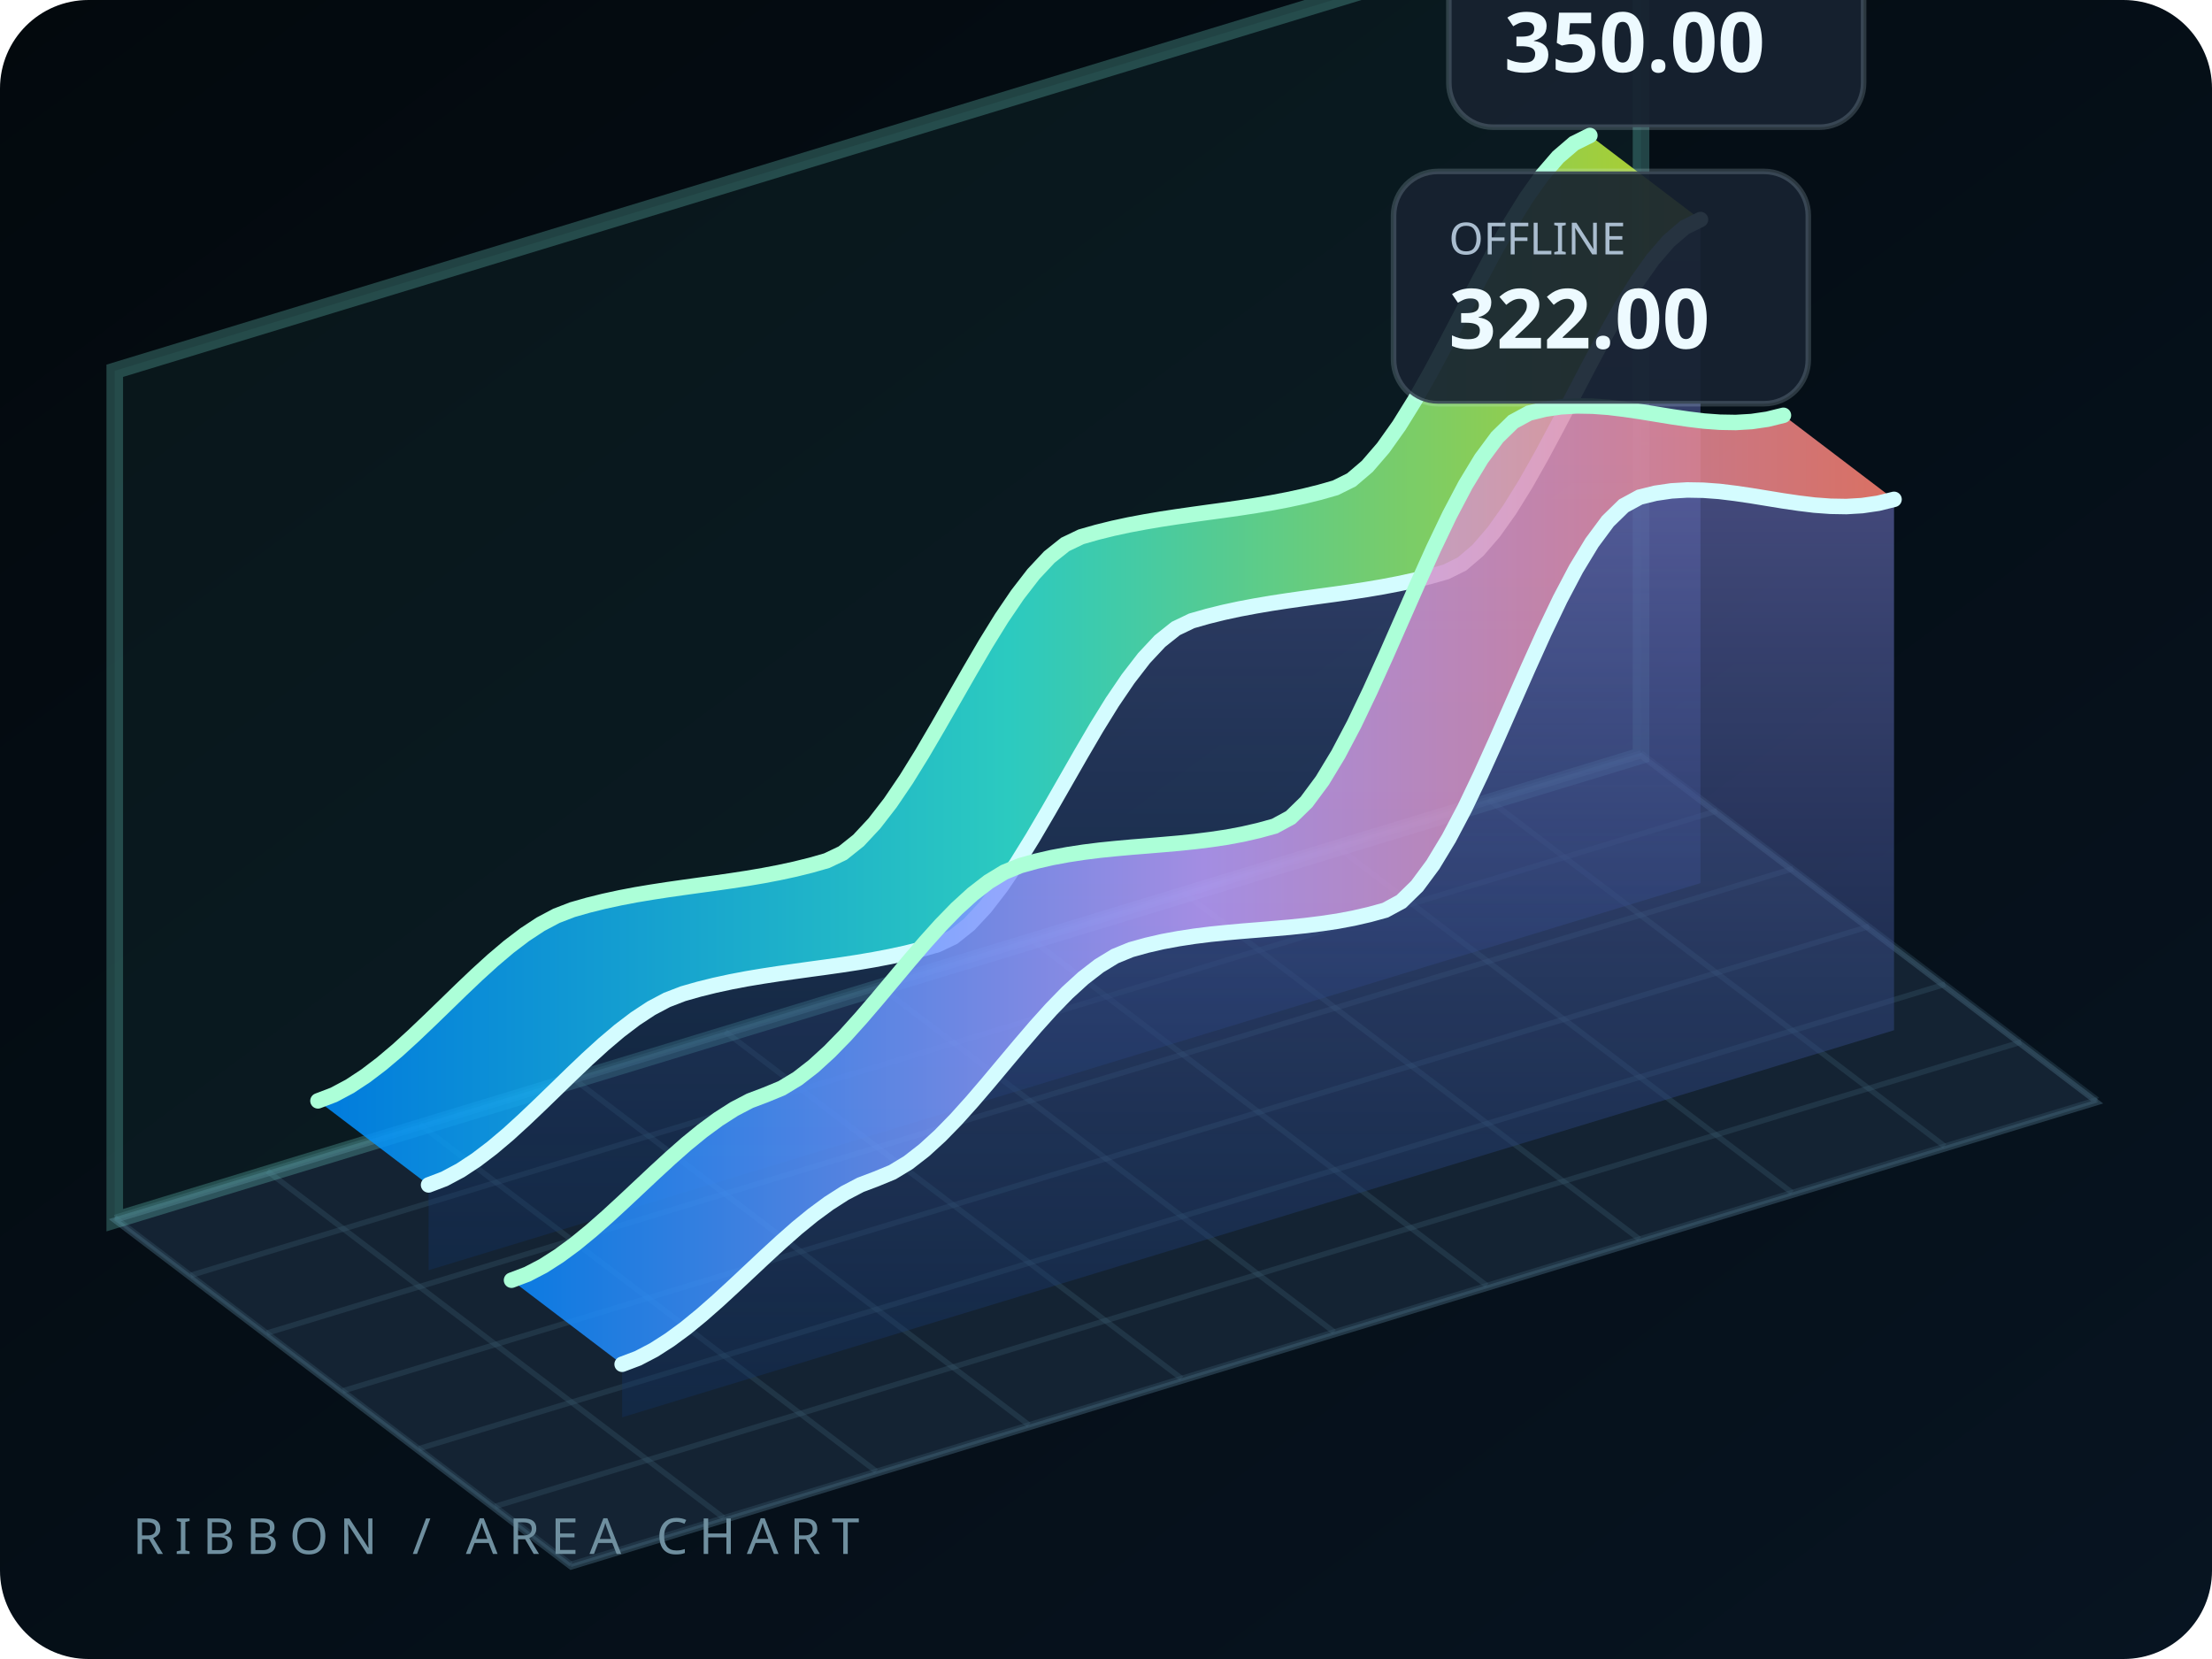
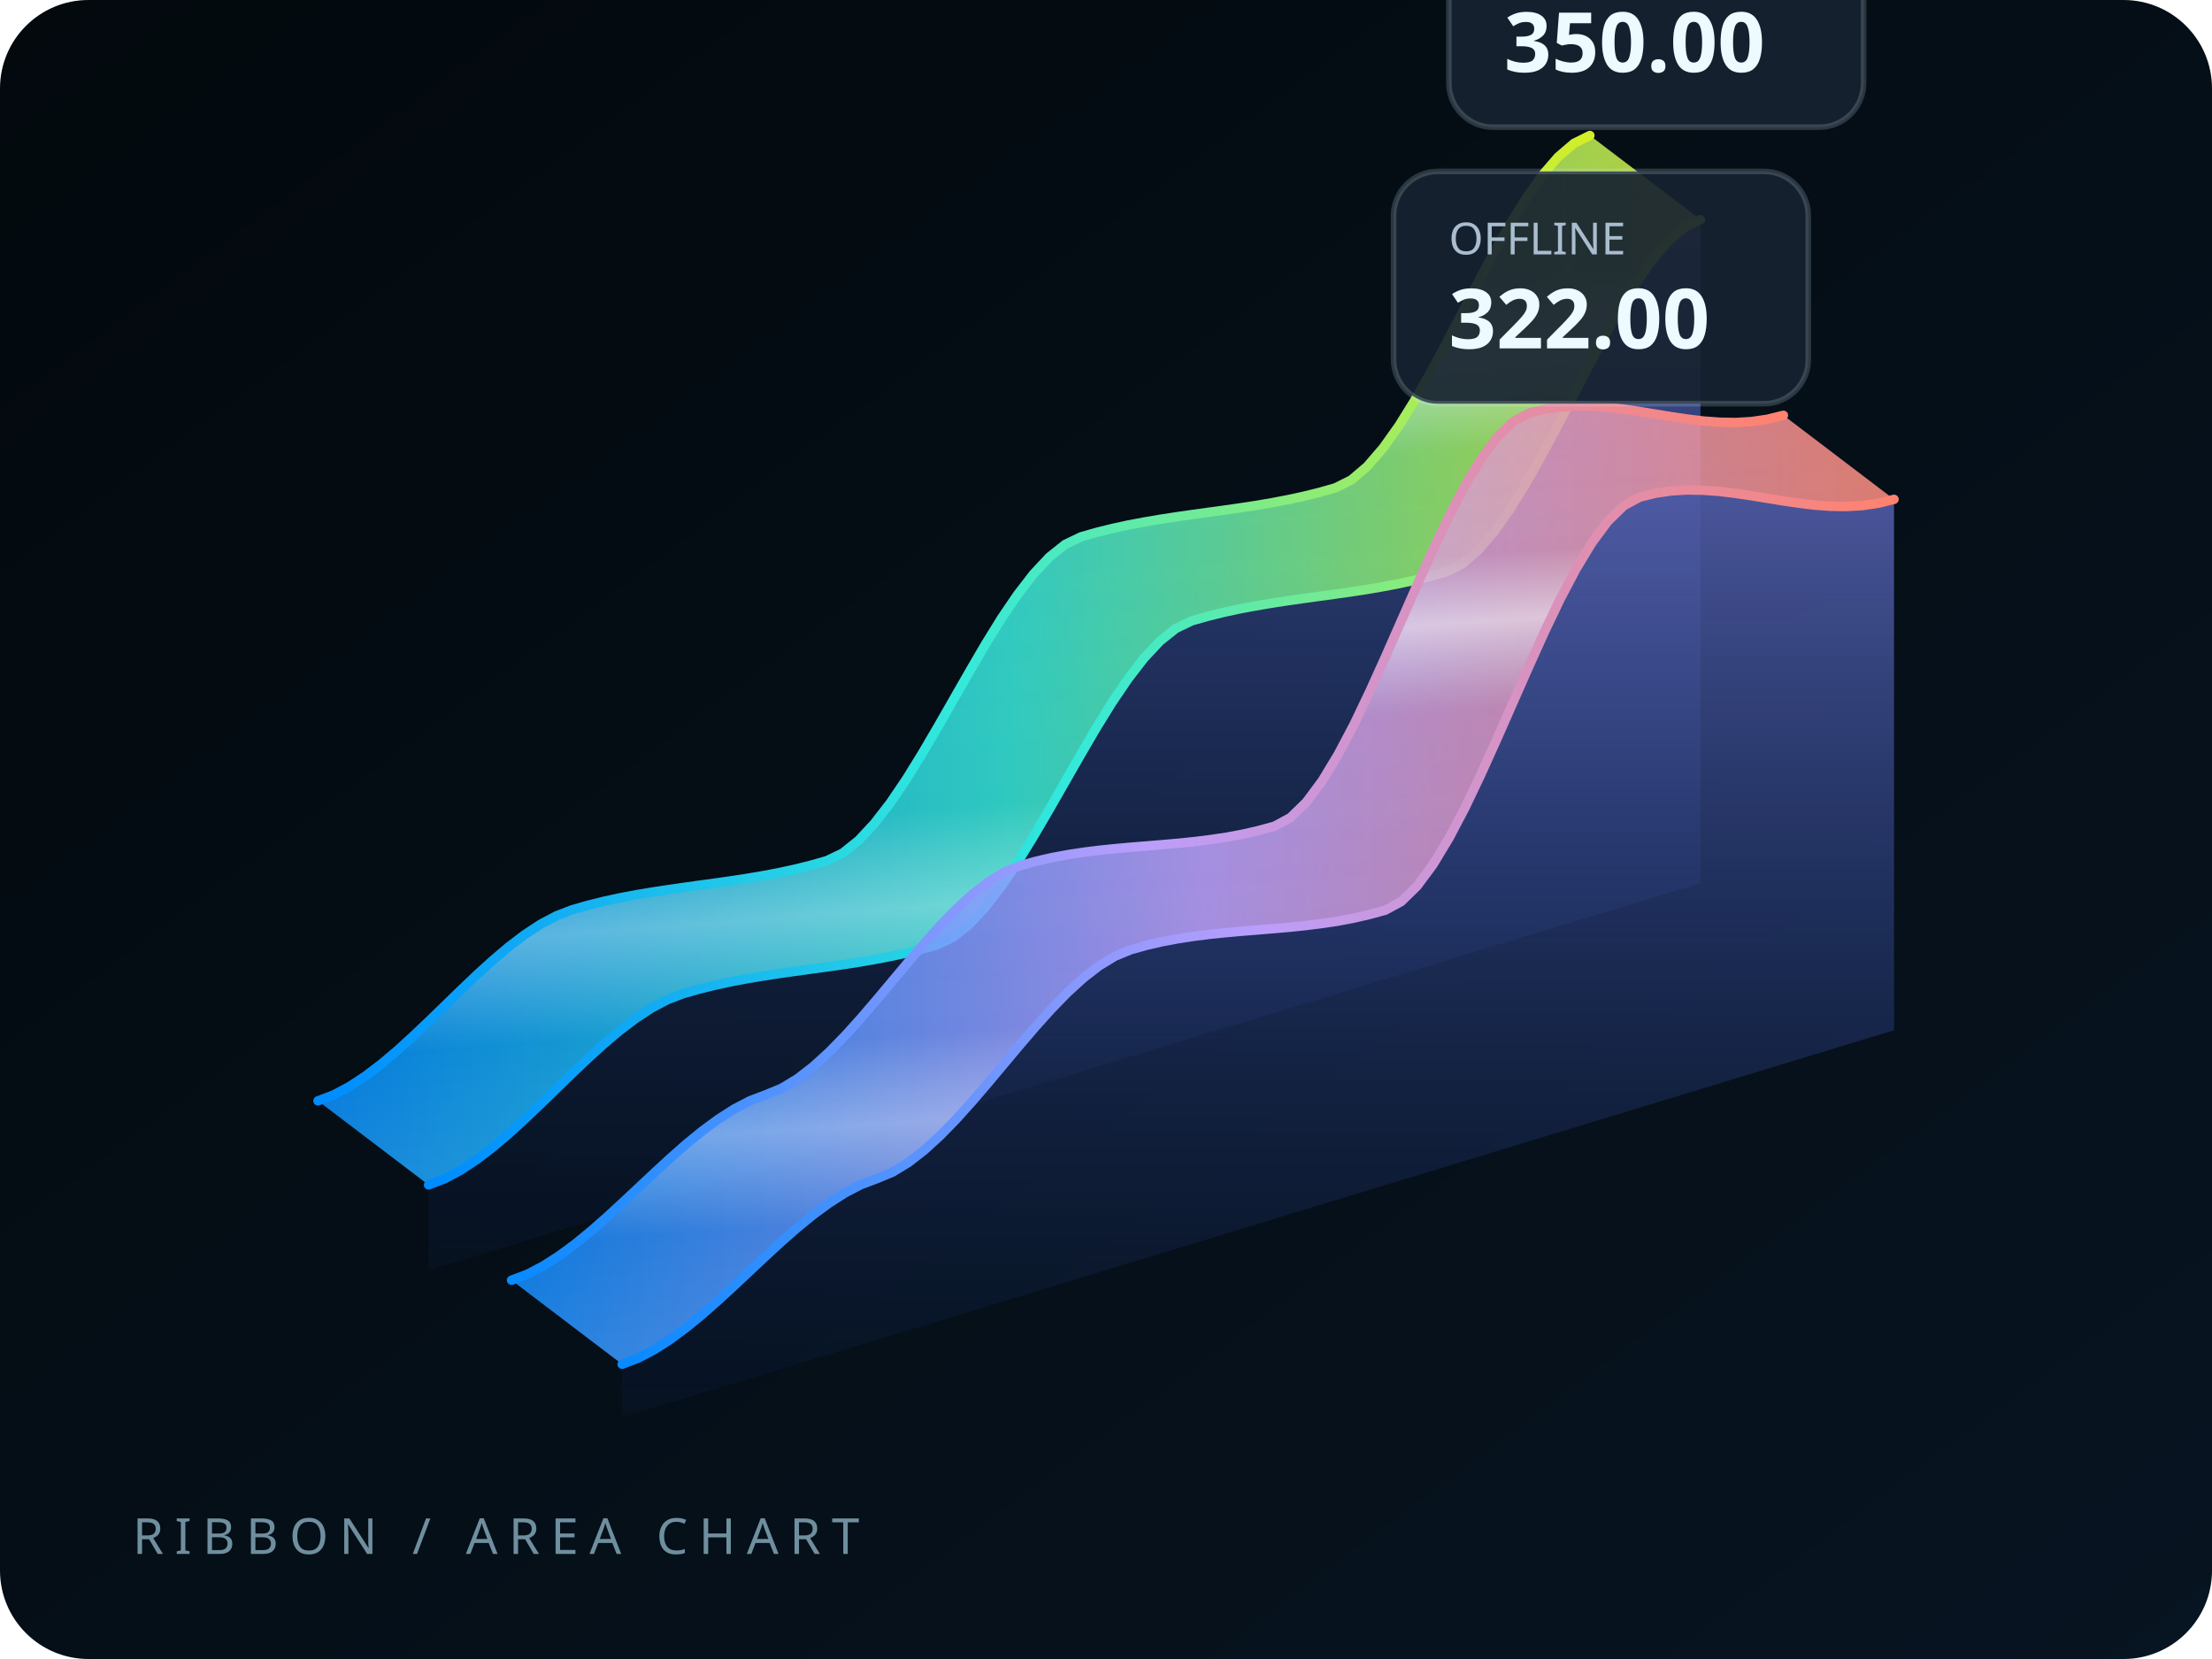
- <svg xmlns="http://www.w3.org/2000/svg" viewBox="0 0 400 300" role="img" aria-label="流光立体面积图示意">
+ <svg xmlns="http://www.w3.org/2000/svg" viewBox="0 0 400 300" role="img" aria-label="彩色磨砂玻璃面积曲面示意，默认无底座围挡">
  <defs>
    <linearGradient id="bg" x2="1" y2="1">
      <stop stop-color="#03090d" />
      <stop offset="1" stop-color="#071421" />
    </linearGradient>
    <linearGradient id="area0">
      <stop stop-color="#008cff" />
      <stop offset=".5" stop-color="#32e9dc" />
      <stop offset="1" stop-color="#d2ee29" />
    </linearGradient>
    <linearGradient id="area1">
      <stop stop-color="#098aff" />
      <stop offset=".5" stop-color="#bb9efc" />
      <stop offset="1" stop-color="#ff826f" />
    </linearGradient>
    <linearGradient id="side" x2="0" y2="1">
-       <stop stop-color="#6469b0" stop-opacity=".65" />
-       <stop offset="1" stop-color="#103266" stop-opacity=".35" />
+       <stop stop-color="#515da8" stop-opacity=".9" />
+       <stop offset=".45" stop-color="#293c78" stop-opacity=".68" />
+       <stop offset="1" stop-color="#091a39" stop-opacity=".28" />
+     </linearGradient>
+     <linearGradient id="sheen" x1="0" y1="0" x2=".1" y2="1">
+       <stop stop-color="#ffffff" stop-opacity=".06" />
+       <stop offset=".22" stop-color="#e9faff" stop-opacity=".09" />
+       <stop offset=".29" stop-color="#f5fcff" stop-opacity=".55" />
+       <stop offset=".38" stop-color="#c5e7ff" stop-opacity=".05" />
+       <stop offset=".68" stop-color="#ffffff" stop-opacity=".02" />
+       <stop offset=".77" stop-color="#ffffff" stop-opacity=".32" />
+       <stop offset=".87" stop-color="#ffffff" stop-opacity=".02" />
+       <stop offset="1" stop-color="#ffffff" stop-opacity=".09" />
    </linearGradient>
  </defs>
  <rect width="400" height="300" rx="16" fill="url(#bg)" />
-   <path d="M20.75,220.65 L296.75,136.65 L379.25,199.35 L103.25,283.35 Z" fill="#142333" stroke="#416174" stroke-opacity=".5" />
-   <path d="M20.75,220.17 L103.25,282.87" stroke="#3c5e71" stroke-opacity=".3" />
-   <path d="M48.35,211.77 L130.85,274.47" stroke="#3c5e71" stroke-opacity=".3" />
-   <path d="M75.95,203.37 L158.45,266.07" stroke="#3c5e71" stroke-opacity=".3" />
-   <path d="M103.55,194.97 L186.05,257.67" stroke="#3c5e71" stroke-opacity=".3" />
-   <path d="M131.15,186.57 L213.65,249.27" stroke="#3c5e71" stroke-opacity=".3" />
-   <path d="M158.75,178.17 L241.25,240.87" stroke="#3c5e71" stroke-opacity=".3" />
-   <path d="M186.35,169.77 L268.85,232.47" stroke="#3c5e71" stroke-opacity=".3" />
-   <path d="M213.95,161.37 L296.45,224.07" stroke="#3c5e71" stroke-opacity=".3" />
-   <path d="M241.55,152.97 L324.05,215.67" stroke="#3c5e71" stroke-opacity=".3" />
-   <path d="M269.15,144.57 L351.65,207.27" stroke="#3c5e71" stroke-opacity=".3" />
-   <path d="M296.75,136.17 L379.25,198.87" stroke="#3c5e71" stroke-opacity=".3" />
-   <path d="M20.75,220.17 L296.75,136.17" stroke="#3c5e71" stroke-opacity=".3" />
-   <path d="M34.5,230.62 L310.5,146.62" stroke="#3c5e71" stroke-opacity=".3" />
-   <path d="M48.25,241.07 L324.25,157.07" stroke="#3c5e71" stroke-opacity=".3" />
-   <path d="M62,251.52 L338.0,167.52" stroke="#3c5e71" stroke-opacity=".3" />
-   <path d="M75.75,261.97 L351.75,177.97" stroke="#3c5e71" stroke-opacity=".3" />
-   <path d="M89.5,272.42 L365.5,188.42" stroke="#3c5e71" stroke-opacity=".3" />
-   <path d="M103.25,282.87 L379.25,198.87" stroke="#3c5e71" stroke-opacity=".3" />
-   <path d="M20.75,220.65 L296.75,136.65 L296.75,-16.95 L20.75,67.05 Z" fill="#5ee2ce" fill-opacity=".06" stroke="#78ead8" stroke-opacity=".25" stroke-width="3" />
  <path d="M77.50,229.70 L77.50,214.27 L80.38,213.17 L83.25,211.64 L86.12,209.75 L89.00,207.56 L91.88,205.13 L94.75,202.51 L97.62,199.78 L100.50,196.99 L103.38,194.19 L106.25,191.46 L109.12,188.85 L112.00,186.41 L114.88,184.22 L117.75,182.33 L120.62,180.81 L123.50,179.70 L126.38,178.88 L129.25,178.17 L132.12,177.55 L135.00,177.00 L137.88,176.52 L140.75,176.08 L143.62,175.67 L146.50,175.27 L149.38,174.88 L152.25,174.47 L155.12,174.03 L158.00,173.54 L160.88,172.99 L163.75,172.37 L166.62,171.66 L169.50,170.84 L172.38,169.47 L175.25,167.18 L178.12,164.10 L181.00,160.38 L183.88,156.13 L186.75,151.49 L189.62,146.59 L192.50,141.56 L195.38,136.53 L198.25,131.62 L201.12,126.98 L204.00,122.74 L206.88,119.01 L209.75,115.94 L212.62,113.65 L215.50,112.27 L218.38,111.45 L221.25,110.74 L224.12,110.12 L227.00,109.58 L229.88,109.09 L232.75,108.65 L235.62,108.24 L238.50,107.84 L241.38,107.45 L244.25,107.04 L247.12,106.60 L250.00,106.11 L252.88,105.56 L255.75,104.94 L258.62,104.23 L261.50,103.41 L264.38,101.98 L267.25,99.53 L270.12,96.20 L273.00,92.15 L275.88,87.51 L278.75,82.43 L281.62,77.07 L284.50,71.56 L287.38,66.05 L290.25,60.68 L293.12,55.61 L296.00,50.97 L298.88,46.91 L301.75,43.59 L304.62,41.13 L307.50,39.70 L307.50,159.70 Z" fill="url(#side)" />
  <path d="M77.50,214.27 L80.38,213.17 L83.25,211.64 L86.12,209.75 L89.00,207.56 L91.88,205.13 L94.75,202.51 L97.62,199.78 L100.50,196.99 L103.38,194.19 L106.25,191.46 L109.12,188.85 L112.00,186.41 L114.88,184.22 L117.75,182.33 L120.62,180.81 L123.50,179.70 L126.38,178.88 L129.25,178.17 L132.12,177.55 L135.00,177.00 L137.88,176.52 L140.75,176.08 L143.62,175.67 L146.50,175.27 L149.38,174.88 L152.25,174.47 L155.12,174.03 L158.00,173.54 L160.88,172.99 L163.75,172.37 L166.62,171.66 L169.50,170.84 L172.38,169.47 L175.25,167.18 L178.12,164.10 L181.00,160.38 L183.88,156.13 L186.75,151.49 L189.62,146.59 L192.50,141.56 L195.38,136.53 L198.25,131.62 L201.12,126.98 L204.00,122.74 L206.88,119.01 L209.75,115.94 L212.62,113.65 L215.50,112.27 L218.38,111.45 L221.25,110.74 L224.12,110.12 L227.00,109.58 L229.88,109.09 L232.75,108.65 L235.62,108.24 L238.50,107.84 L241.38,107.45 L244.25,107.04 L247.12,106.60 L250.00,106.11 L252.88,105.56 L255.75,104.94 L258.62,104.23 L261.50,103.41 L264.38,101.98 L267.25,99.53 L270.12,96.20 L273.00,92.15 L275.88,87.51 L278.75,82.43 L281.62,77.07 L284.50,71.56 L287.38,66.05 L290.25,60.68 L293.12,55.61 L296.00,50.97 L298.88,46.91 L301.75,43.59 L304.62,41.13 L307.50,39.70 L287.50,24.50 L284.62,25.93 L281.75,28.39 L278.88,31.71 L276.00,35.77 L273.12,40.41 L270.25,45.48 L267.38,50.85 L264.50,56.36 L261.62,61.87 L258.75,67.23 L255.88,72.31 L253.00,76.95 L250.12,81.00 L247.25,84.33 L244.38,86.78 L241.50,88.21 L238.62,89.03 L235.75,89.74 L232.88,90.36 L230.00,90.91 L227.12,91.40 L224.25,91.84 L221.38,92.25 L218.50,92.64 L215.62,93.04 L212.75,93.45 L209.88,93.89 L207.00,94.38 L204.12,94.92 L201.25,95.54 L198.38,96.25 L195.50,97.07 L192.62,98.45 L189.75,100.74 L186.88,103.81 L184.00,107.54 L181.12,111.78 L178.25,116.42 L175.38,121.33 L172.50,126.36 L169.62,131.39 L166.75,136.29 L163.88,140.93 L161.00,145.18 L158.12,148.90 L155.25,151.98 L152.38,154.27 L149.50,155.64 L146.62,156.46 L143.75,157.17 L140.88,157.79 L138.00,158.34 L135.12,158.83 L132.25,159.27 L129.38,159.68 L126.50,160.07 L123.62,160.47 L120.75,160.88 L117.88,161.32 L115.00,161.80 L112.12,162.35 L109.25,162.97 L106.38,163.68 L103.50,164.50 L100.62,165.61 L97.75,167.13 L94.88,169.02 L92.00,171.21 L89.12,173.65 L86.25,176.26 L83.38,178.99 L80.50,181.79 L77.62,184.58 L74.75,187.31 L71.88,189.93 L69.00,192.36 L66.12,194.55 L63.25,196.44 L60.38,197.97 L57.50,199.07 Z" fill="url(#area0)" fill-opacity=".85" />
-   <path d="M77.50,214.27 L80.38,213.17 L83.25,211.64 L86.12,209.75 L89.00,207.56 L91.88,205.13 L94.75,202.51 L97.62,199.78 L100.50,196.99 L103.38,194.19 L106.25,191.46 L109.12,188.85 L112.00,186.41 L114.88,184.22 L117.75,182.33 L120.62,180.81 L123.50,179.70 L126.38,178.88 L129.25,178.17 L132.12,177.55 L135.00,177.00 L137.88,176.52 L140.75,176.08 L143.62,175.67 L146.50,175.27 L149.38,174.88 L152.25,174.47 L155.12,174.03 L158.00,173.54 L160.88,172.99 L163.75,172.37 L166.62,171.66 L169.50,170.84 L172.38,169.47 L175.25,167.18 L178.12,164.10 L181.00,160.38 L183.88,156.13 L186.75,151.49 L189.62,146.59 L192.50,141.56 L195.38,136.53 L198.25,131.62 L201.12,126.98 L204.00,122.74 L206.88,119.01 L209.75,115.94 L212.62,113.65 L215.50,112.27 L218.38,111.45 L221.25,110.74 L224.12,110.12 L227.00,109.58 L229.88,109.09 L232.75,108.65 L235.62,108.24 L238.50,107.84 L241.38,107.45 L244.25,107.04 L247.12,106.60 L250.00,106.11 L252.88,105.56 L255.75,104.94 L258.62,104.23 L261.50,103.41 L264.38,101.98 L267.25,99.53 L270.12,96.20 L273.00,92.15 L275.88,87.51 L278.75,82.43 L281.62,77.07 L284.50,71.56 L287.38,66.05 L290.25,60.68 L293.12,55.61 L296.00,50.97 L298.88,46.91 L301.75,43.59 L304.62,41.13 L307.50,39.70" fill="none" stroke="#d4fcff" stroke-width="2.8" stroke-linecap="round" />
-   <path d="M57.50,199.07 L60.38,197.97 L63.25,196.44 L66.12,194.55 L69.00,192.36 L71.88,189.93 L74.75,187.31 L77.62,184.58 L80.50,181.79 L83.38,178.99 L86.25,176.26 L89.12,173.65 L92.00,171.21 L94.88,169.02 L97.75,167.13 L100.62,165.61 L103.50,164.50 L106.38,163.68 L109.25,162.97 L112.12,162.35 L115.00,161.80 L117.88,161.32 L120.75,160.88 L123.62,160.47 L126.50,160.07 L129.38,159.68 L132.25,159.27 L135.12,158.83 L138.00,158.34 L140.88,157.79 L143.75,157.17 L146.62,156.46 L149.50,155.64 L152.38,154.27 L155.25,151.98 L158.12,148.90 L161.00,145.18 L163.88,140.93 L166.75,136.29 L169.62,131.39 L172.50,126.36 L175.38,121.33 L178.25,116.42 L181.12,111.78 L184.00,107.54 L186.88,103.81 L189.75,100.74 L192.62,98.45 L195.50,97.07 L198.38,96.25 L201.25,95.54 L204.12,94.92 L207.00,94.38 L209.88,93.89 L212.75,93.45 L215.62,93.04 L218.50,92.64 L221.38,92.25 L224.25,91.84 L227.12,91.40 L230.00,90.91 L232.88,90.36 L235.75,89.74 L238.62,89.03 L241.50,88.21 L244.38,86.78 L247.25,84.33 L250.12,81.00 L253.00,76.95 L255.88,72.31 L258.75,67.23 L261.62,61.87 L264.50,56.36 L267.38,50.85 L270.25,45.48 L273.12,40.41 L276.00,35.77 L278.88,31.71 L281.75,28.39 L284.62,25.93 L287.50,24.50" fill="none" stroke="#acffd8" stroke-width="2.8" stroke-linecap="round" />
+   <path d="M77.50,214.27 L80.38,213.17 L83.25,211.64 L86.12,209.75 L89.00,207.56 L91.88,205.13 L94.75,202.51 L97.62,199.78 L100.50,196.99 L103.38,194.19 L106.25,191.46 L109.12,188.85 L112.00,186.41 L114.88,184.22 L117.75,182.33 L120.62,180.81 L123.50,179.70 L126.38,178.88 L129.25,178.17 L132.12,177.55 L135.00,177.00 L137.88,176.52 L140.75,176.08 L143.62,175.67 L146.50,175.27 L149.38,174.88 L152.25,174.47 L155.12,174.03 L158.00,173.54 L160.88,172.99 L163.75,172.37 L166.62,171.66 L169.50,170.84 L172.38,169.47 L175.25,167.18 L178.12,164.10 L181.00,160.38 L183.88,156.13 L186.75,151.49 L189.62,146.59 L192.50,141.56 L195.38,136.53 L198.25,131.62 L201.12,126.98 L204.00,122.74 L206.88,119.01 L209.75,115.94 L212.62,113.65 L215.50,112.27 L218.38,111.45 L221.25,110.74 L224.12,110.12 L227.00,109.58 L229.88,109.09 L232.75,108.65 L235.62,108.24 L238.50,107.84 L241.38,107.45 L244.25,107.04 L247.12,106.60 L250.00,106.11 L252.88,105.56 L255.75,104.94 L258.62,104.23 L261.50,103.41 L264.38,101.98 L267.25,99.53 L270.12,96.20 L273.00,92.15 L275.88,87.51 L278.75,82.43 L281.62,77.07 L284.50,71.56 L287.38,66.05 L290.25,60.68 L293.12,55.61 L296.00,50.97 L298.88,46.91 L301.75,43.59 L304.62,41.13 L307.50,39.70 L287.50,24.50 L284.62,25.93 L281.75,28.39 L278.88,31.71 L276.00,35.77 L273.12,40.41 L270.25,45.48 L267.38,50.85 L264.50,56.36 L261.62,61.87 L258.75,67.23 L255.88,72.31 L253.00,76.95 L250.12,81.00 L247.25,84.33 L244.38,86.78 L241.50,88.21 L238.62,89.03 L235.75,89.74 L232.88,90.36 L230.00,90.91 L227.12,91.40 L224.25,91.84 L221.38,92.25 L218.50,92.64 L215.62,93.04 L212.75,93.45 L209.88,93.89 L207.00,94.38 L204.12,94.92 L201.25,95.54 L198.38,96.25 L195.50,97.07 L192.62,98.45 L189.75,100.74 L186.88,103.81 L184.00,107.54 L181.12,111.78 L178.25,116.42 L175.38,121.33 L172.50,126.36 L169.62,131.39 L166.75,136.29 L163.88,140.93 L161.00,145.18 L158.12,148.90 L155.25,151.98 L152.38,154.27 L149.50,155.64 L146.62,156.46 L143.75,157.17 L140.88,157.79 L138.00,158.34 L135.12,158.83 L132.25,159.27 L129.38,159.68 L126.50,160.07 L123.62,160.47 L120.75,160.88 L117.88,161.32 L115.00,161.80 L112.12,162.35 L109.25,162.97 L106.38,163.68 L103.50,164.50 L100.62,165.61 L97.75,167.13 L94.88,169.02 L92.00,171.21 L89.12,173.65 L86.25,176.26 L83.38,178.99 L80.50,181.79 L77.62,184.58 L74.75,187.31 L71.88,189.93 L69.00,192.36 L66.12,194.55 L63.25,196.44 L60.38,197.97 L57.50,199.07 Z" fill="url(#sheen)" />
+   <path d="M77.50,214.27 L80.38,213.17 L83.25,211.64 L86.12,209.75 L89.00,207.56 L91.88,205.13 L94.75,202.51 L97.62,199.78 L100.50,196.99 L103.38,194.19 L106.25,191.46 L109.12,188.85 L112.00,186.41 L114.88,184.22 L117.75,182.33 L120.62,180.81 L123.50,179.70 L126.38,178.88 L129.25,178.17 L132.12,177.55 L135.00,177.00 L137.88,176.52 L140.75,176.08 L143.62,175.67 L146.50,175.27 L149.38,174.88 L152.25,174.47 L155.12,174.03 L158.00,173.54 L160.88,172.99 L163.75,172.37 L166.62,171.66 L169.50,170.84 L172.38,169.47 L175.25,167.18 L178.12,164.10 L181.00,160.38 L183.88,156.13 L186.75,151.49 L189.62,146.59 L192.50,141.56 L195.38,136.53 L198.25,131.62 L201.12,126.98 L204.00,122.74 L206.88,119.01 L209.75,115.94 L212.62,113.65 L215.50,112.27 L218.38,111.45 L221.25,110.74 L224.12,110.12 L227.00,109.58 L229.88,109.09 L232.75,108.65 L235.62,108.24 L238.50,107.84 L241.38,107.45 L244.25,107.04 L247.12,106.60 L250.00,106.11 L252.88,105.56 L255.75,104.94 L258.62,104.23 L261.50,103.41 L264.38,101.98 L267.25,99.53 L270.12,96.20 L273.00,92.15 L275.88,87.51 L278.75,82.43 L281.62,77.07 L284.50,71.56 L287.38,66.05 L290.25,60.68 L293.12,55.61 L296.00,50.97 L298.88,46.91 L301.75,43.59 L304.62,41.13 L307.50,39.70" fill="none" stroke="url(#area0)" stroke-width="1.7" stroke-linecap="round" />
+   <path d="M57.50,199.07 L60.38,197.97 L63.25,196.44 L66.12,194.55 L69.00,192.36 L71.88,189.93 L74.75,187.31 L77.62,184.58 L80.50,181.79 L83.38,178.99 L86.25,176.26 L89.12,173.65 L92.00,171.21 L94.88,169.02 L97.75,167.13 L100.62,165.61 L103.50,164.50 L106.38,163.68 L109.25,162.97 L112.12,162.35 L115.00,161.80 L117.88,161.32 L120.75,160.88 L123.62,160.47 L126.50,160.07 L129.38,159.68 L132.25,159.27 L135.12,158.83 L138.00,158.34 L140.88,157.79 L143.75,157.17 L146.62,156.46 L149.50,155.64 L152.38,154.27 L155.25,151.98 L158.12,148.90 L161.00,145.18 L163.88,140.93 L166.75,136.29 L169.62,131.39 L172.50,126.36 L175.38,121.33 L178.25,116.42 L181.12,111.78 L184.00,107.54 L186.88,103.81 L189.75,100.74 L192.62,98.45 L195.50,97.07 L198.38,96.25 L201.25,95.54 L204.12,94.92 L207.00,94.38 L209.88,93.89 L212.75,93.45 L215.62,93.04 L218.50,92.64 L221.38,92.25 L224.25,91.84 L227.12,91.40 L230.00,90.91 L232.88,90.36 L235.75,89.74 L238.62,89.03 L241.50,88.21 L244.38,86.78 L247.25,84.33 L250.12,81.00 L253.00,76.95 L255.88,72.31 L258.75,67.23 L261.62,61.87 L264.50,56.36 L267.38,50.85 L270.25,45.48 L273.12,40.41 L276.00,35.77 L278.88,31.71 L281.75,28.39 L284.62,25.93 L287.50,24.50" fill="none" stroke="url(#area0)" stroke-width="1.7" stroke-linecap="round" />
  <g transform="translate(262,-19)">
    <rect width="75" height="42" rx="8" fill="#172230" fill-opacity=".92" stroke="#d9f6ff" stroke-opacity=".18" />
    <text x="10" y="15" fill="#aabdcf" font-family="sans-serif" font-size="8">ONLINE</text>
    <text x="10" y="32" fill="#edfaff" font-family="sans-serif" font-size="15" font-weight="600">350.00</text>
  </g>
  <path d="M112.50,256.30 L112.50,246.70 L115.38,245.61 L118.25,244.11 L121.12,242.27 L124.00,240.15 L126.88,237.79 L129.75,235.27 L132.62,232.63 L135.50,229.93 L138.38,227.23 L141.25,224.59 L144.12,222.06 L147.00,219.71 L149.88,217.59 L152.75,215.75 L155.62,214.25 L158.50,213.16 L161.38,211.97 L164.25,210.23 L167.12,208.00 L170.00,205.37 L172.88,202.42 L175.75,199.23 L178.62,195.88 L181.50,192.44 L184.38,189.01 L187.25,185.66 L190.12,182.47 L193.00,179.51 L195.88,176.88 L198.75,174.66 L201.62,172.91 L204.50,171.73 L207.38,170.93 L210.25,170.27 L213.12,169.74 L216.00,169.30 L218.88,168.94 L221.75,168.65 L224.62,168.39 L227.50,168.16 L230.38,167.92 L233.25,167.67 L236.12,167.37 L239.00,167.01 L241.88,166.58 L244.75,166.04 L247.62,165.38 L250.50,164.59 L253.38,163.03 L256.25,160.23 L259.12,156.36 L262.00,151.60 L264.88,146.14 L267.75,140.13 L270.62,133.78 L273.50,127.24 L276.38,120.71 L279.25,114.35 L282.12,108.35 L285.00,102.88 L287.88,98.13 L290.75,94.26 L293.62,91.46 L296.50,89.90 L299.38,89.19 L302.25,88.77 L305.12,88.60 L308.00,88.65 L310.88,88.86 L313.75,89.21 L316.62,89.63 L319.50,90.10 L322.38,90.57 L325.25,90.99 L328.12,91.34 L331.00,91.55 L333.88,91.60 L336.75,91.43 L339.62,91.01 L342.50,90.30 L342.50,186.30 Z" fill="url(#side)" />
  <path d="M112.50,246.70 L115.38,245.61 L118.25,244.11 L121.12,242.27 L124.00,240.15 L126.88,237.79 L129.75,235.27 L132.62,232.63 L135.50,229.93 L138.38,227.23 L141.25,224.59 L144.12,222.06 L147.00,219.71 L149.88,217.59 L152.75,215.75 L155.62,214.25 L158.50,213.16 L161.38,211.97 L164.25,210.23 L167.12,208.00 L170.00,205.37 L172.88,202.42 L175.75,199.23 L178.62,195.88 L181.50,192.44 L184.38,189.01 L187.25,185.66 L190.12,182.47 L193.00,179.51 L195.88,176.88 L198.75,174.66 L201.62,172.91 L204.50,171.73 L207.38,170.93 L210.25,170.27 L213.12,169.74 L216.00,169.30 L218.88,168.94 L221.75,168.65 L224.62,168.39 L227.50,168.16 L230.38,167.92 L233.25,167.67 L236.12,167.37 L239.00,167.01 L241.88,166.58 L244.75,166.04 L247.62,165.38 L250.50,164.59 L253.38,163.03 L256.25,160.23 L259.12,156.36 L262.00,151.60 L264.88,146.14 L267.75,140.13 L270.62,133.78 L273.50,127.24 L276.38,120.71 L279.25,114.35 L282.12,108.35 L285.00,102.88 L287.88,98.13 L290.75,94.26 L293.62,91.46 L296.50,89.90 L299.38,89.19 L302.25,88.77 L305.12,88.60 L308.00,88.65 L310.88,88.86 L313.75,89.21 L316.62,89.63 L319.50,90.10 L322.38,90.57 L325.25,90.99 L328.12,91.34 L331.00,91.55 L333.88,91.60 L336.75,91.43 L339.62,91.01 L342.50,90.30 L322.50,75.10 L319.62,75.81 L316.75,76.23 L313.88,76.40 L311.00,76.35 L308.12,76.14 L305.25,75.79 L302.38,75.37 L299.50,74.90 L296.62,74.43 L293.75,74.01 L290.88,73.66 L288.00,73.45 L285.12,73.40 L282.25,73.57 L279.38,73.99 L276.50,74.70 L273.62,76.26 L270.75,79.06 L267.88,82.93 L265.00,87.68 L262.12,93.15 L259.25,99.15 L256.38,105.51 L253.50,112.04 L250.62,118.58 L247.75,124.93 L244.88,130.94 L242.00,136.40 L239.12,141.16 L236.25,145.03 L233.38,147.83 L230.50,149.39 L227.62,150.18 L224.75,150.84 L221.88,151.38 L219.00,151.81 L216.12,152.17 L213.25,152.47 L210.38,152.72 L207.50,152.96 L204.62,153.19 L201.75,153.45 L198.88,153.74 L196.00,154.10 L193.12,154.54 L190.25,155.07 L187.38,155.73 L184.50,156.53 L181.62,157.71 L178.75,159.46 L175.88,161.68 L173.00,164.31 L170.12,167.27 L167.25,170.46 L164.38,173.81 L161.50,177.24 L158.62,180.68 L155.75,184.03 L152.88,187.22 L150.00,190.17 L147.12,192.80 L144.25,195.03 L141.38,196.77 L138.50,197.96 L135.62,199.05 L132.75,200.55 L129.88,202.39 L127.00,204.51 L124.12,206.86 L121.25,209.39 L118.38,212.03 L115.50,214.73 L112.62,217.43 L109.75,220.07 L106.88,222.59 L104.00,224.95 L101.12,227.07 L98.25,228.91 L95.38,230.41 L92.50,231.50 Z" fill="url(#area1)" fill-opacity=".85" />
-   <path d="M112.50,246.70 L115.38,245.61 L118.25,244.11 L121.12,242.27 L124.00,240.15 L126.88,237.79 L129.75,235.27 L132.62,232.63 L135.50,229.93 L138.38,227.23 L141.25,224.59 L144.12,222.06 L147.00,219.71 L149.88,217.59 L152.75,215.75 L155.62,214.25 L158.50,213.16 L161.38,211.97 L164.25,210.23 L167.12,208.00 L170.00,205.37 L172.88,202.42 L175.75,199.23 L178.62,195.88 L181.50,192.44 L184.38,189.01 L187.25,185.66 L190.12,182.47 L193.00,179.51 L195.88,176.88 L198.75,174.66 L201.62,172.91 L204.50,171.73 L207.38,170.93 L210.25,170.27 L213.12,169.74 L216.00,169.30 L218.88,168.94 L221.75,168.65 L224.62,168.39 L227.50,168.16 L230.38,167.92 L233.25,167.67 L236.12,167.37 L239.00,167.01 L241.88,166.58 L244.75,166.04 L247.62,165.38 L250.50,164.59 L253.38,163.03 L256.25,160.23 L259.12,156.36 L262.00,151.60 L264.88,146.14 L267.75,140.13 L270.62,133.78 L273.50,127.24 L276.38,120.71 L279.25,114.35 L282.12,108.35 L285.00,102.88 L287.88,98.13 L290.75,94.26 L293.62,91.46 L296.50,89.90 L299.38,89.19 L302.25,88.77 L305.12,88.60 L308.00,88.65 L310.88,88.86 L313.75,89.21 L316.62,89.63 L319.50,90.10 L322.38,90.57 L325.25,90.99 L328.12,91.34 L331.00,91.55 L333.88,91.60 L336.75,91.43 L339.62,91.01 L342.50,90.30" fill="none" stroke="#d4fcff" stroke-width="2.8" stroke-linecap="round" />
-   <path d="M92.50,231.50 L95.38,230.41 L98.25,228.91 L101.12,227.07 L104.00,224.95 L106.88,222.59 L109.75,220.07 L112.62,217.43 L115.50,214.73 L118.38,212.03 L121.25,209.39 L124.12,206.86 L127.00,204.51 L129.88,202.39 L132.75,200.55 L135.62,199.05 L138.50,197.96 L141.38,196.77 L144.25,195.03 L147.12,192.80 L150.00,190.17 L152.88,187.22 L155.75,184.03 L158.62,180.68 L161.50,177.24 L164.38,173.81 L167.25,170.46 L170.12,167.27 L173.00,164.31 L175.88,161.68 L178.75,159.46 L181.62,157.71 L184.50,156.53 L187.38,155.73 L190.25,155.07 L193.12,154.54 L196.00,154.10 L198.88,153.74 L201.75,153.45 L204.62,153.19 L207.50,152.96 L210.38,152.72 L213.25,152.47 L216.12,152.17 L219.00,151.81 L221.88,151.38 L224.75,150.84 L227.62,150.18 L230.50,149.39 L233.38,147.83 L236.25,145.03 L239.12,141.16 L242.00,136.40 L244.88,130.94 L247.75,124.93 L250.62,118.58 L253.50,112.04 L256.38,105.51 L259.25,99.15 L262.12,93.15 L265.00,87.68 L267.88,82.93 L270.75,79.06 L273.62,76.26 L276.50,74.70 L279.38,73.99 L282.25,73.57 L285.12,73.40 L288.00,73.45 L290.88,73.66 L293.75,74.01 L296.62,74.43 L299.50,74.90 L302.38,75.37 L305.25,75.79 L308.12,76.14 L311.00,76.35 L313.88,76.40 L316.75,76.23 L319.62,75.81 L322.50,75.10" fill="none" stroke="#acffd8" stroke-width="2.8" stroke-linecap="round" />
+   <path d="M112.50,246.70 L115.38,245.61 L118.25,244.11 L121.12,242.27 L124.00,240.15 L126.88,237.79 L129.75,235.27 L132.62,232.63 L135.50,229.93 L138.38,227.23 L141.25,224.59 L144.12,222.06 L147.00,219.71 L149.88,217.59 L152.75,215.75 L155.62,214.25 L158.50,213.16 L161.38,211.97 L164.25,210.23 L167.12,208.00 L170.00,205.37 L172.88,202.42 L175.75,199.23 L178.62,195.88 L181.50,192.44 L184.38,189.01 L187.25,185.66 L190.12,182.47 L193.00,179.51 L195.88,176.88 L198.75,174.66 L201.62,172.91 L204.50,171.73 L207.38,170.93 L210.25,170.27 L213.12,169.74 L216.00,169.30 L218.88,168.94 L221.75,168.65 L224.62,168.39 L227.50,168.16 L230.38,167.92 L233.25,167.67 L236.12,167.37 L239.00,167.01 L241.88,166.58 L244.75,166.04 L247.62,165.38 L250.50,164.59 L253.38,163.03 L256.25,160.23 L259.12,156.36 L262.00,151.60 L264.88,146.14 L267.75,140.13 L270.62,133.78 L273.50,127.24 L276.38,120.71 L279.25,114.35 L282.12,108.35 L285.00,102.88 L287.88,98.13 L290.75,94.26 L293.62,91.46 L296.50,89.90 L299.38,89.19 L302.25,88.77 L305.12,88.60 L308.00,88.65 L310.88,88.86 L313.75,89.21 L316.62,89.63 L319.50,90.10 L322.38,90.57 L325.25,90.99 L328.12,91.34 L331.00,91.55 L333.88,91.60 L336.75,91.43 L339.62,91.01 L342.50,90.30 L322.50,75.10 L319.62,75.81 L316.75,76.23 L313.88,76.40 L311.00,76.35 L308.12,76.14 L305.25,75.79 L302.38,75.37 L299.50,74.90 L296.62,74.43 L293.75,74.01 L290.88,73.66 L288.00,73.45 L285.12,73.40 L282.25,73.57 L279.38,73.99 L276.50,74.70 L273.62,76.26 L270.75,79.06 L267.88,82.93 L265.00,87.68 L262.12,93.15 L259.25,99.15 L256.38,105.51 L253.50,112.04 L250.62,118.58 L247.75,124.93 L244.88,130.94 L242.00,136.40 L239.12,141.16 L236.25,145.03 L233.38,147.83 L230.50,149.39 L227.62,150.18 L224.75,150.84 L221.88,151.38 L219.00,151.81 L216.12,152.17 L213.25,152.47 L210.38,152.72 L207.50,152.96 L204.62,153.19 L201.75,153.45 L198.88,153.74 L196.00,154.10 L193.12,154.54 L190.25,155.07 L187.38,155.73 L184.50,156.53 L181.62,157.71 L178.75,159.46 L175.88,161.68 L173.00,164.31 L170.12,167.27 L167.25,170.46 L164.38,173.81 L161.50,177.24 L158.62,180.68 L155.75,184.03 L152.88,187.22 L150.00,190.17 L147.12,192.80 L144.25,195.03 L141.38,196.77 L138.50,197.96 L135.62,199.05 L132.75,200.55 L129.88,202.39 L127.00,204.51 L124.12,206.86 L121.25,209.39 L118.38,212.03 L115.50,214.73 L112.62,217.43 L109.75,220.07 L106.88,222.59 L104.00,224.95 L101.12,227.07 L98.25,228.91 L95.38,230.41 L92.50,231.50 Z" fill="url(#sheen)" />
+   <path d="M112.50,246.70 L115.38,245.61 L118.25,244.11 L121.12,242.27 L124.00,240.15 L126.88,237.79 L129.75,235.27 L132.62,232.63 L135.50,229.93 L138.38,227.23 L141.25,224.59 L144.12,222.06 L147.00,219.71 L149.88,217.59 L152.75,215.75 L155.62,214.25 L158.50,213.16 L161.38,211.97 L164.25,210.23 L167.12,208.00 L170.00,205.37 L172.88,202.42 L175.75,199.23 L178.62,195.88 L181.50,192.44 L184.38,189.01 L187.25,185.66 L190.12,182.47 L193.00,179.51 L195.88,176.88 L198.75,174.66 L201.62,172.91 L204.50,171.73 L207.38,170.93 L210.25,170.27 L213.12,169.74 L216.00,169.30 L218.88,168.94 L221.75,168.65 L224.62,168.39 L227.50,168.16 L230.38,167.92 L233.25,167.67 L236.12,167.37 L239.00,167.01 L241.88,166.58 L244.75,166.04 L247.62,165.38 L250.50,164.59 L253.38,163.03 L256.25,160.23 L259.12,156.36 L262.00,151.60 L264.88,146.14 L267.75,140.13 L270.62,133.78 L273.50,127.24 L276.38,120.71 L279.25,114.35 L282.12,108.35 L285.00,102.88 L287.88,98.13 L290.75,94.26 L293.62,91.46 L296.50,89.90 L299.38,89.19 L302.25,88.77 L305.12,88.60 L308.00,88.65 L310.88,88.86 L313.75,89.21 L316.62,89.63 L319.50,90.10 L322.38,90.57 L325.25,90.99 L328.12,91.34 L331.00,91.55 L333.88,91.60 L336.75,91.43 L339.62,91.01 L342.50,90.30" fill="none" stroke="url(#area1)" stroke-width="1.7" stroke-linecap="round" />
+   <path d="M92.50,231.50 L95.38,230.41 L98.25,228.91 L101.12,227.07 L104.00,224.95 L106.88,222.59 L109.75,220.07 L112.62,217.43 L115.50,214.73 L118.38,212.03 L121.25,209.39 L124.12,206.86 L127.00,204.51 L129.88,202.39 L132.75,200.55 L135.62,199.05 L138.50,197.96 L141.38,196.77 L144.25,195.03 L147.12,192.80 L150.00,190.17 L152.88,187.22 L155.75,184.03 L158.62,180.68 L161.50,177.24 L164.38,173.81 L167.25,170.46 L170.12,167.27 L173.00,164.31 L175.88,161.68 L178.75,159.46 L181.62,157.71 L184.50,156.53 L187.38,155.73 L190.25,155.07 L193.12,154.54 L196.00,154.10 L198.88,153.74 L201.75,153.45 L204.62,153.19 L207.50,152.96 L210.38,152.72 L213.25,152.47 L216.12,152.17 L219.00,151.81 L221.88,151.38 L224.75,150.84 L227.62,150.18 L230.50,149.39 L233.38,147.83 L236.25,145.03 L239.12,141.16 L242.00,136.40 L244.88,130.94 L247.75,124.93 L250.62,118.58 L253.50,112.04 L256.38,105.51 L259.25,99.15 L262.12,93.15 L265.00,87.68 L267.88,82.93 L270.75,79.06 L273.62,76.26 L276.50,74.70 L279.38,73.99 L282.25,73.57 L285.12,73.40 L288.00,73.45 L290.88,73.66 L293.75,74.01 L296.62,74.43 L299.50,74.90 L302.38,75.37 L305.25,75.79 L308.12,76.14 L311.00,76.35 L313.88,76.40 L316.75,76.23 L319.62,75.81 L322.50,75.10" fill="none" stroke="url(#area1)" stroke-width="1.7" stroke-linecap="round" />
  <g transform="translate(252,31)">
    <rect width="75" height="42" rx="8" fill="#172230" fill-opacity=".92" stroke="#d9f6ff" stroke-opacity=".18" />
    <text x="10" y="15" fill="#aabdcf" font-family="sans-serif" font-size="8">OFFLINE</text>
    <text x="10" y="32" fill="#edfaff" font-family="sans-serif" font-size="15" font-weight="600">322.00</text>
  </g>
  <text x="24" y="281" fill="#6f8f9f" font-family="sans-serif" font-size="9" letter-spacing="2">RIBBON / AREA CHART</text>
</svg>
